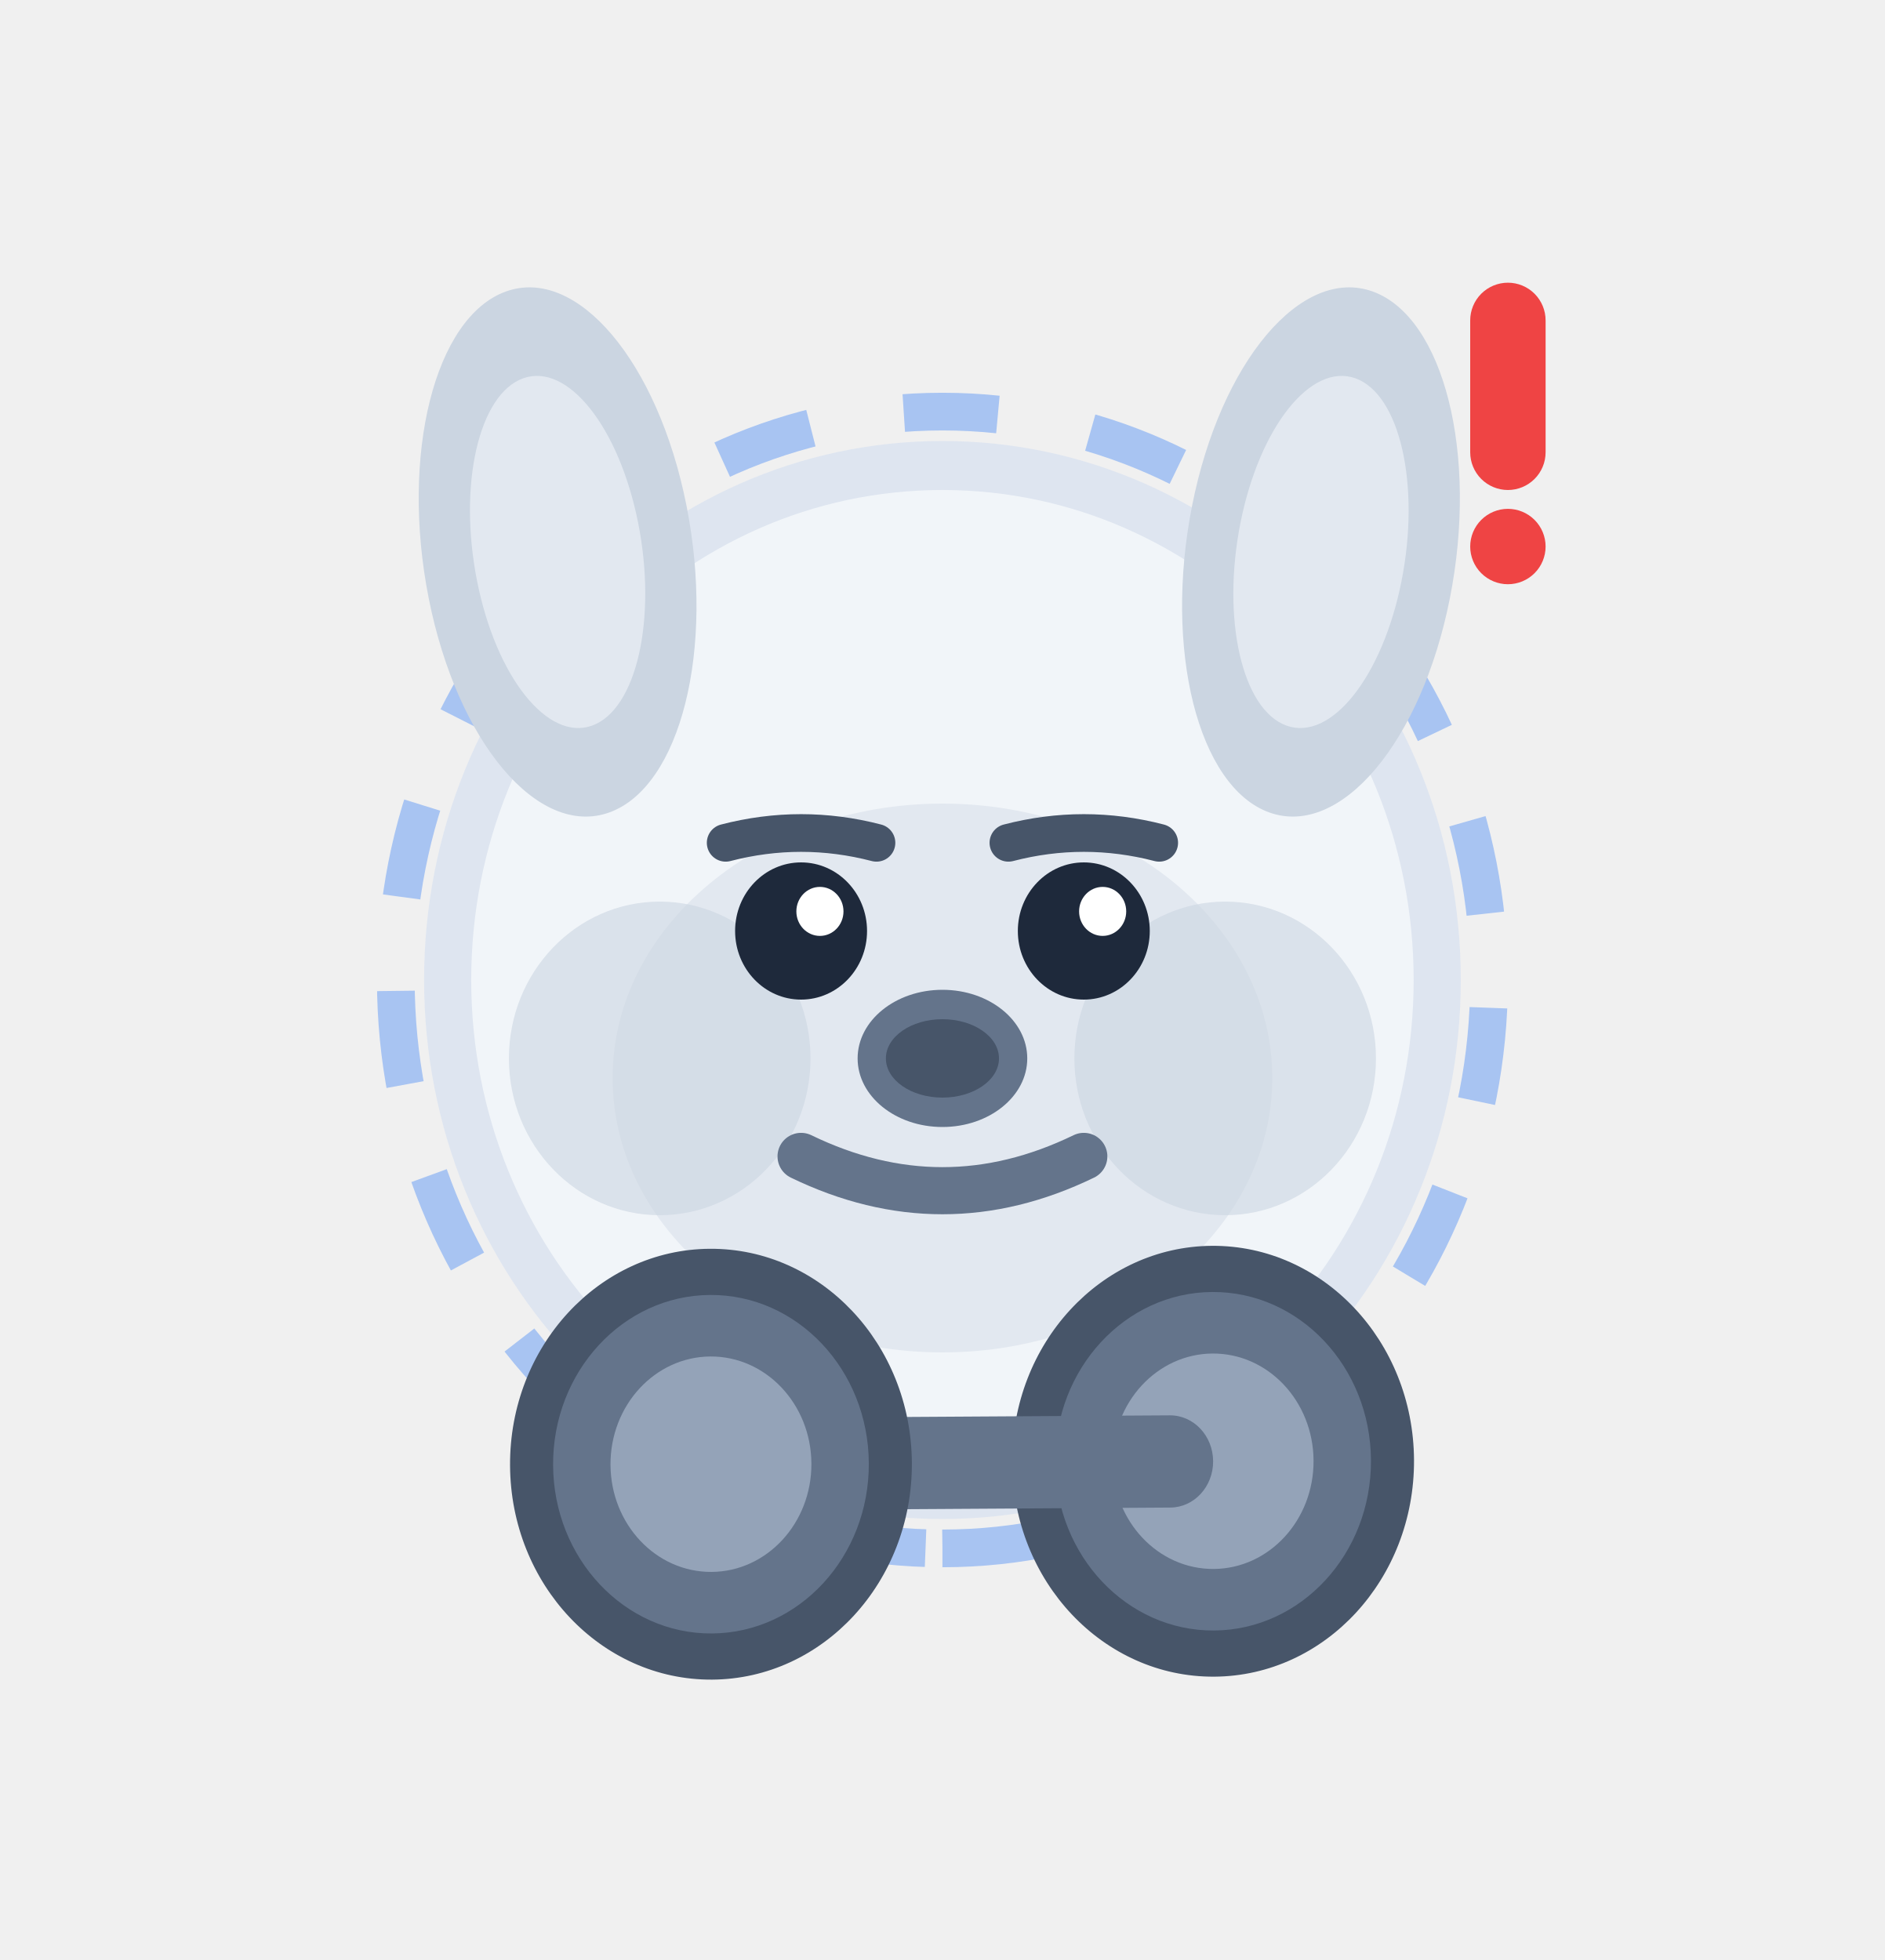
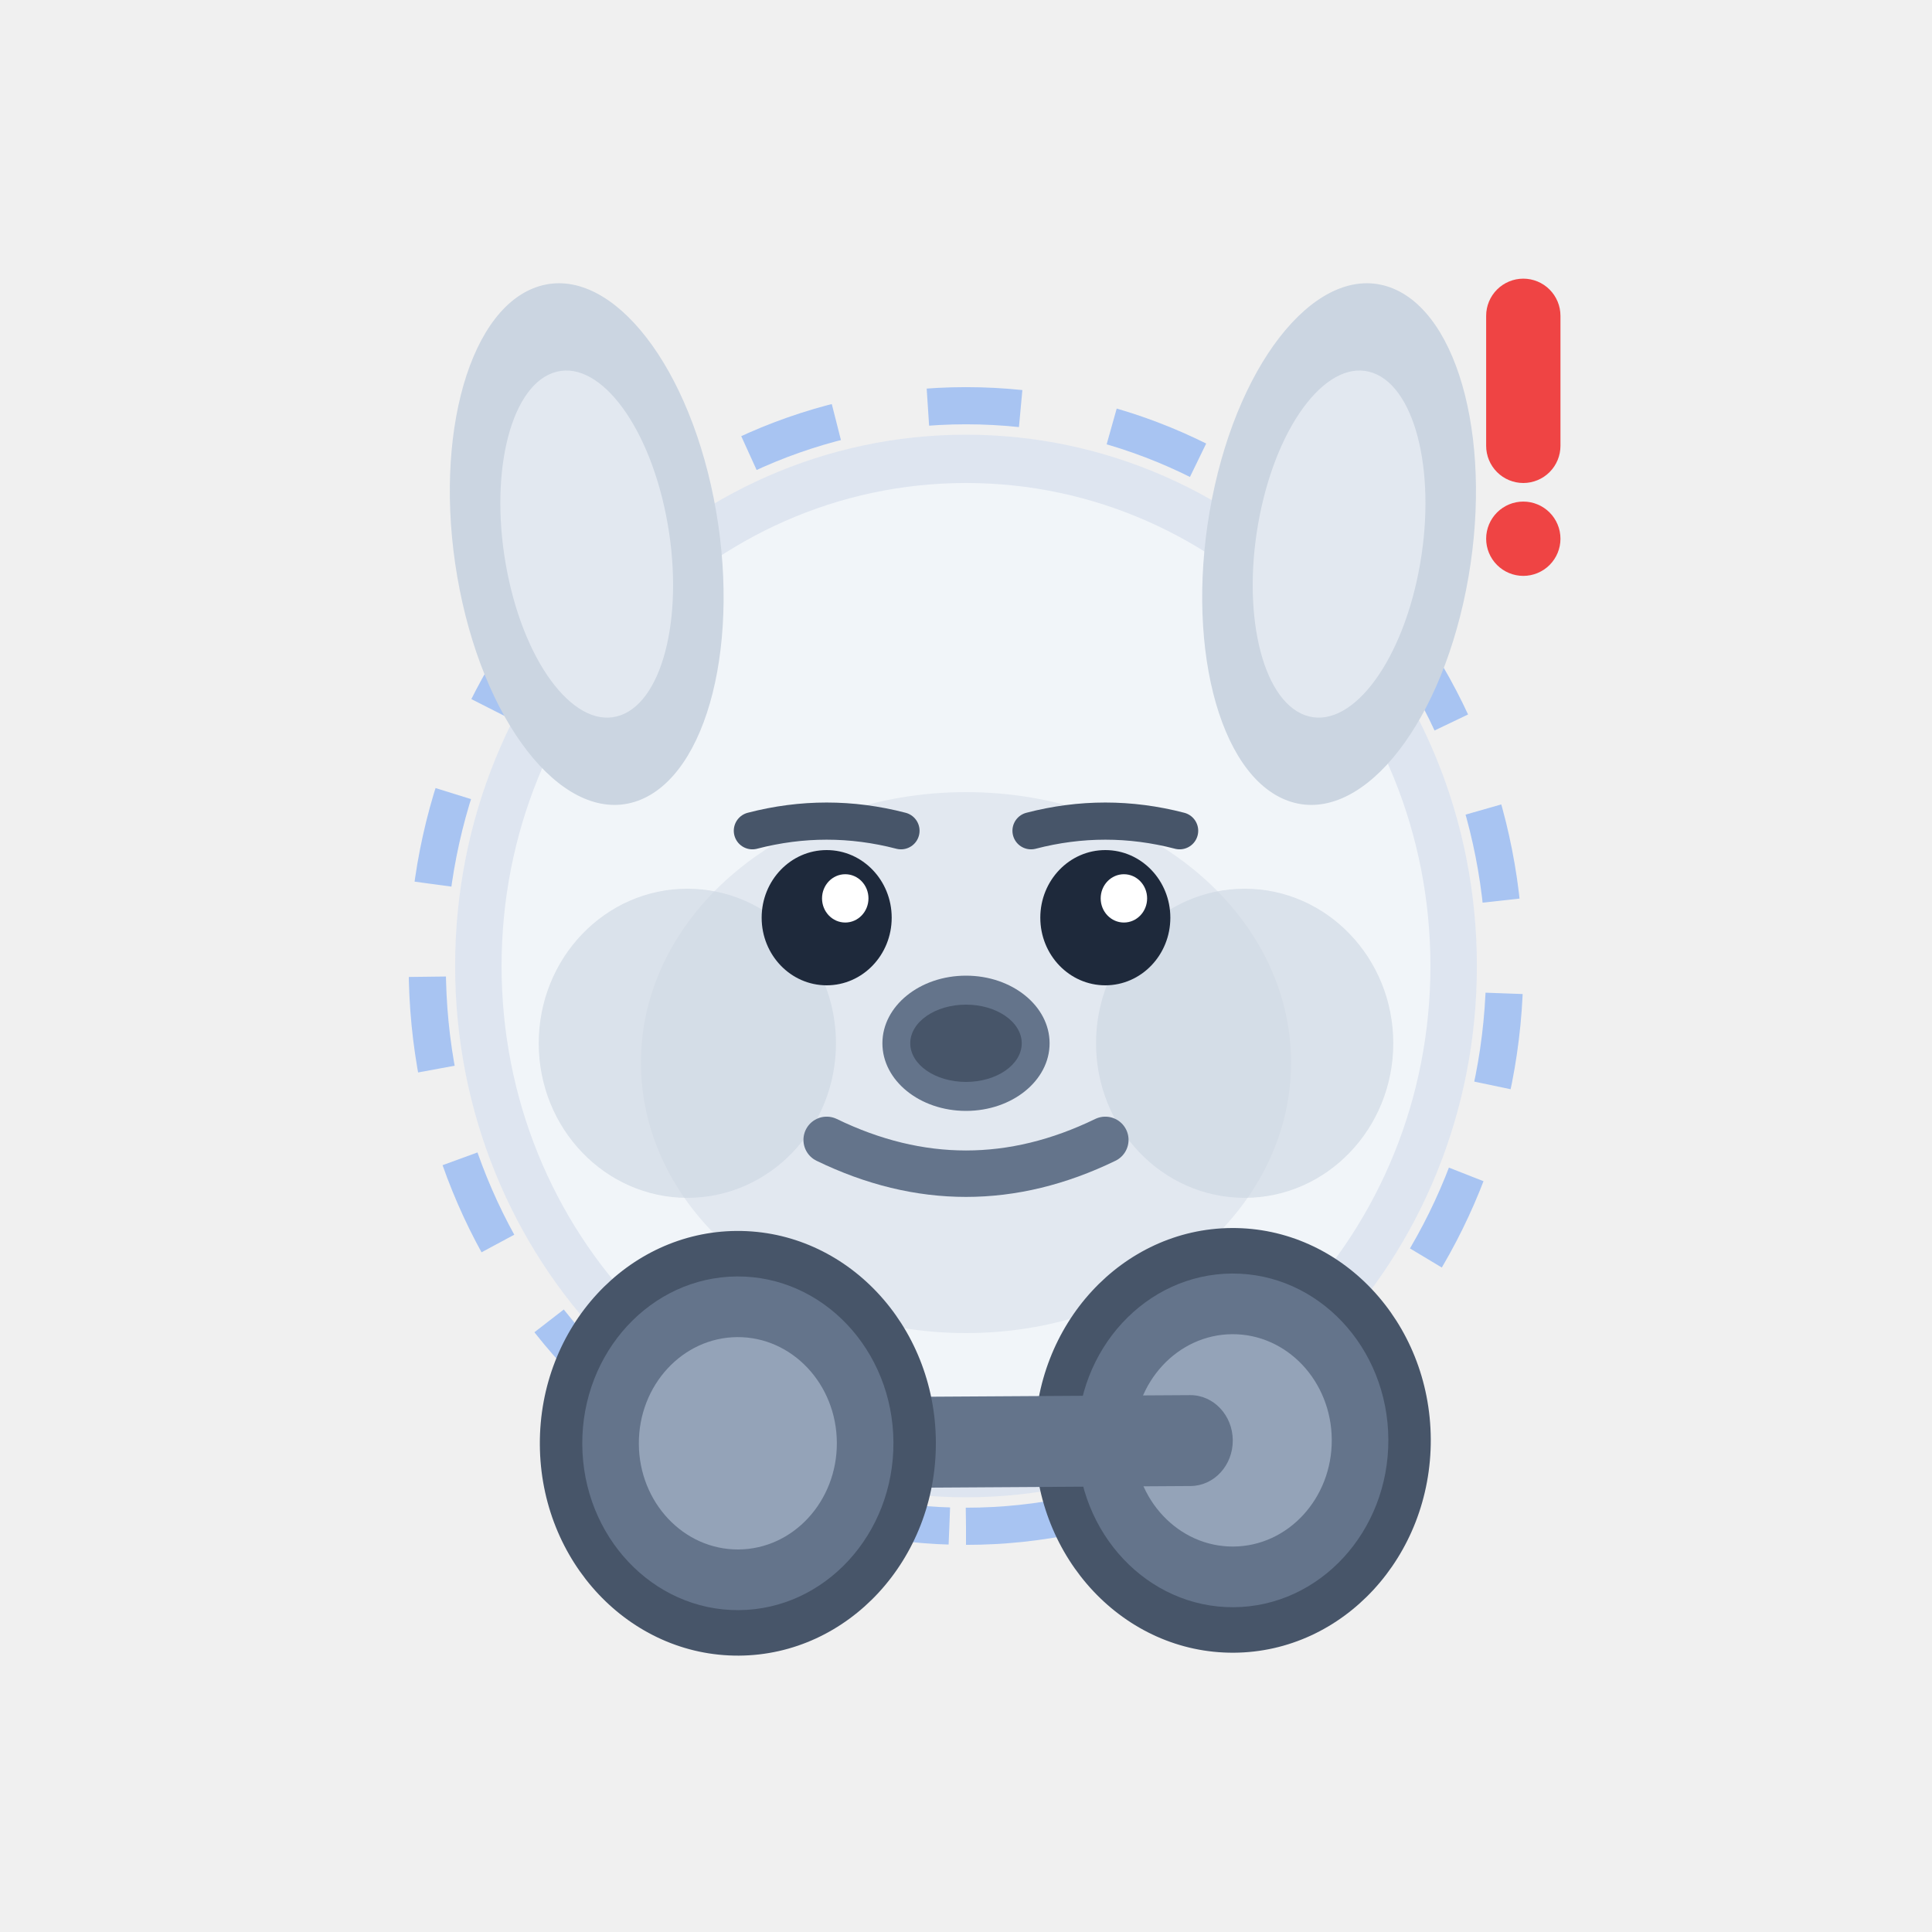
- <svg xmlns="http://www.w3.org/2000/svg" width="100" height="104" viewBox="0 0 100 104" fill="none">
+ <svg xmlns="http://www.w3.org/2000/svg" width="32" height="32" viewBox="0 0 100 104" fill="none">
  <path opacity="0.1" d="M50 80.6C65.188 80.6 77.5 67.795 77.5 52C77.5 36.205 65.188 23.4 50 23.4C34.812 23.4 22.5 36.205 22.5 52C22.5 67.795 34.812 80.6 50 80.6Z" fill="#3B82F6" />
  <path d="M50 78C63.807 78 75 66.359 75 52C75 37.641 63.807 26 50 26C36.193 26 25 37.641 25 52C25 66.359 36.193 78 50 78Z" fill="#F1F5F9" />
  <path d="M50 71.76C59.665 71.76 67.5 65.241 67.5 57.2C67.5 49.159 59.665 42.64 50 42.64C40.335 42.64 32.5 49.159 32.5 57.2C32.5 65.241 40.335 71.76 50 71.76Z" fill="#E2E8F0" />
  <path opacity="0.6" d="M35 64.48C39.418 64.48 43 60.755 43 56.16C43 51.565 39.418 47.84 35 47.84C30.582 47.84 27 51.565 27 56.16C27 60.755 30.582 64.48 35 64.48Z" fill="#CBD5E1" />
  <path opacity="0.6" d="M65 64.48C69.418 64.48 73 60.755 73 56.16C73 51.565 69.418 47.84 65 47.84C60.582 47.84 57 51.565 57 56.16C57 60.755 60.582 64.48 65 64.48Z" fill="#CBD5E1" />
  <path d="M42.5 53.04C44.433 53.04 46 51.41 46 49.4C46 47.39 44.433 45.76 42.5 45.76C40.567 45.76 39 47.39 39 49.4C39 51.41 40.567 53.04 42.5 53.04Z" fill="#1E293B" />
  <path d="M57.5 53.04C59.433 53.04 61 51.41 61 49.4C61 47.39 59.433 45.76 57.5 45.76C55.567 45.76 54 47.39 54 49.4C54 51.41 55.567 53.04 57.5 53.04Z" fill="#1E293B" />
  <path d="M43.5 49.66C44.19 49.66 44.75 49.078 44.75 48.36C44.75 47.642 44.19 47.06 43.5 47.06C42.81 47.06 42.25 47.642 42.25 48.36C42.25 49.078 42.81 49.66 43.5 49.66Z" fill="white" />
  <path d="M58.5 49.66C59.19 49.66 59.75 49.078 59.75 48.36C59.75 47.642 59.19 47.06 58.5 47.06C57.81 47.06 57.25 47.642 57.25 48.36C57.25 49.078 57.81 49.66 58.5 49.66Z" fill="white" />
  <path d="M38.5 44.72C41.167 44.027 43.833 44.027 46.5 44.72" stroke="#475569" stroke-width="2" stroke-linecap="round" />
  <path d="M53.5 44.72C56.167 44.027 58.833 44.027 61.5 44.72" stroke="#475569" stroke-width="2" stroke-linecap="round" />
  <path d="M50 59.8C52.485 59.8 54.5 58.17 54.5 56.16C54.5 54.15 52.485 52.52 50 52.52C47.515 52.52 45.5 54.15 45.5 56.16C45.5 58.17 47.515 59.8 50 59.8Z" fill="#64748B" />
  <path d="M50 58.24C51.657 58.24 53 57.309 53 56.16C53 55.011 51.657 54.08 50 54.08C48.343 54.08 47 55.011 47 56.16C47 57.309 48.343 58.24 50 58.24Z" fill="#475569" />
  <path d="M42.5 61.36C47.5 63.787 52.5 63.787 57.5 61.36" stroke="#64748B" stroke-width="2.5" stroke-linecap="round" />
  <path opacity="0.4" d="M50 82.16C66.016 82.16 79 68.657 79 52C79 35.343 66.016 21.84 50 21.84C33.984 21.84 21 35.343 21 52C21 68.657 33.984 82.16 50 82.16Z" stroke="#3B82F6" stroke-width="2" stroke-dasharray="5 5" />
  <path d="M32.331 43.108C36.106 41.744 37.936 34.452 36.419 26.82C34.902 19.187 30.611 14.105 26.836 15.469C23.061 16.832 21.23 24.125 22.747 31.757C24.265 39.389 28.555 44.471 32.331 43.108Z" fill="#CBD5E1" />
  <path d="M31.415 38.501C33.774 37.649 34.867 32.833 33.856 27.745C32.844 22.657 30.111 19.223 27.752 20.075C25.392 20.927 24.299 25.743 25.311 30.831C26.322 35.919 29.055 39.353 31.415 38.501Z" fill="#E2E8F0" />
  <path d="M67.336 43.108C63.56 41.744 61.73 34.452 63.248 26.82C64.765 19.187 69.055 14.105 72.831 15.469C76.606 16.832 78.436 24.125 76.919 31.757C75.402 39.389 71.111 44.471 67.336 43.108Z" fill="#CBD5E1" />
  <path d="M68.252 38.501C65.892 37.649 64.799 32.833 65.811 27.745C66.823 22.657 69.555 19.223 71.915 20.075C74.275 20.927 75.367 25.743 74.356 30.831C73.344 35.919 70.611 39.353 68.252 38.501Z" fill="#E2E8F0" />
  <path d="M53.701 77.601C53.734 83.914 58.533 89.002 64.42 88.966C70.307 88.93 75.052 83.783 75.019 77.47C74.986 71.158 70.187 66.069 64.3 66.105C58.413 66.141 53.668 71.288 53.701 77.601Z" fill="#475569" />
  <path d="M55.985 77.587C56.011 82.547 59.782 86.545 64.407 86.517C69.032 86.488 72.761 82.445 72.735 77.484C72.709 72.524 68.938 68.526 64.313 68.555C59.688 68.583 55.959 72.627 55.985 77.587Z" fill="#64748B" />
  <path d="M59.031 77.568C59.047 80.725 61.447 83.269 64.39 83.251C67.333 83.233 69.706 80.659 69.689 77.503C69.673 74.347 67.273 71.802 64.33 71.82C61.387 71.838 59.014 74.412 59.031 77.568Z" fill="#94A3B8" />
  <path d="M62.09 79.993C63.351 79.986 64.368 78.884 64.361 77.533C64.353 76.181 63.325 75.092 62.064 75.1L39.989 75.235C38.728 75.242 37.711 76.344 37.718 77.695C37.725 79.047 38.754 80.136 40.015 80.128L62.09 79.993Z" fill="#64748B" />
  <path d="M27.06 77.758C27.093 84.071 31.892 89.159 37.779 89.123C43.665 89.087 48.411 83.94 48.378 77.627C48.345 71.314 43.546 66.226 37.659 66.262C31.772 66.298 27.027 71.445 27.06 77.758Z" fill="#475569" />
  <path d="M29.344 77.744C29.37 82.704 33.141 86.702 37.766 86.674C42.391 86.645 46.12 82.601 46.094 77.641C46.068 72.681 42.297 68.683 37.672 68.712C33.046 68.74 29.318 72.784 29.344 77.744Z" fill="#64748B" />
  <path d="M32.389 77.725C32.406 80.882 34.805 83.426 37.749 83.408C40.692 83.39 43.065 80.816 43.048 77.66C43.032 74.504 40.632 71.959 37.689 71.977C34.745 71.995 32.373 74.569 32.389 77.725Z" fill="#94A3B8" />
  <path fill-rule="evenodd" clip-rule="evenodd" d="M80 15C80.53 15 81.039 15.211 81.414 15.586C81.789 15.961 82 16.47 82 17V24C82 24.53 81.789 25.039 81.414 25.414C81.039 25.789 80.53 26 80 26C79.47 26 78.961 25.789 78.586 25.414C78.211 25.039 78 24.53 78 24V17C78 16.47 78.211 15.961 78.586 15.586C78.961 15.211 79.47 15 80 15Z" fill="#EF4444" />
  <path d="M82 29C82 29.53 81.789 30.039 81.414 30.414C81.039 30.789 80.53 31 80 31C79.47 31 78.961 30.789 78.586 30.414C78.211 30.039 78 29.53 78 29C78 28.47 78.211 27.961 78.586 27.586C78.961 27.211 79.47 27 80 27C80.53 27 81.039 27.211 81.414 27.586C81.789 27.961 82 28.47 82 29Z" fill="#EF4444" />
</svg>
